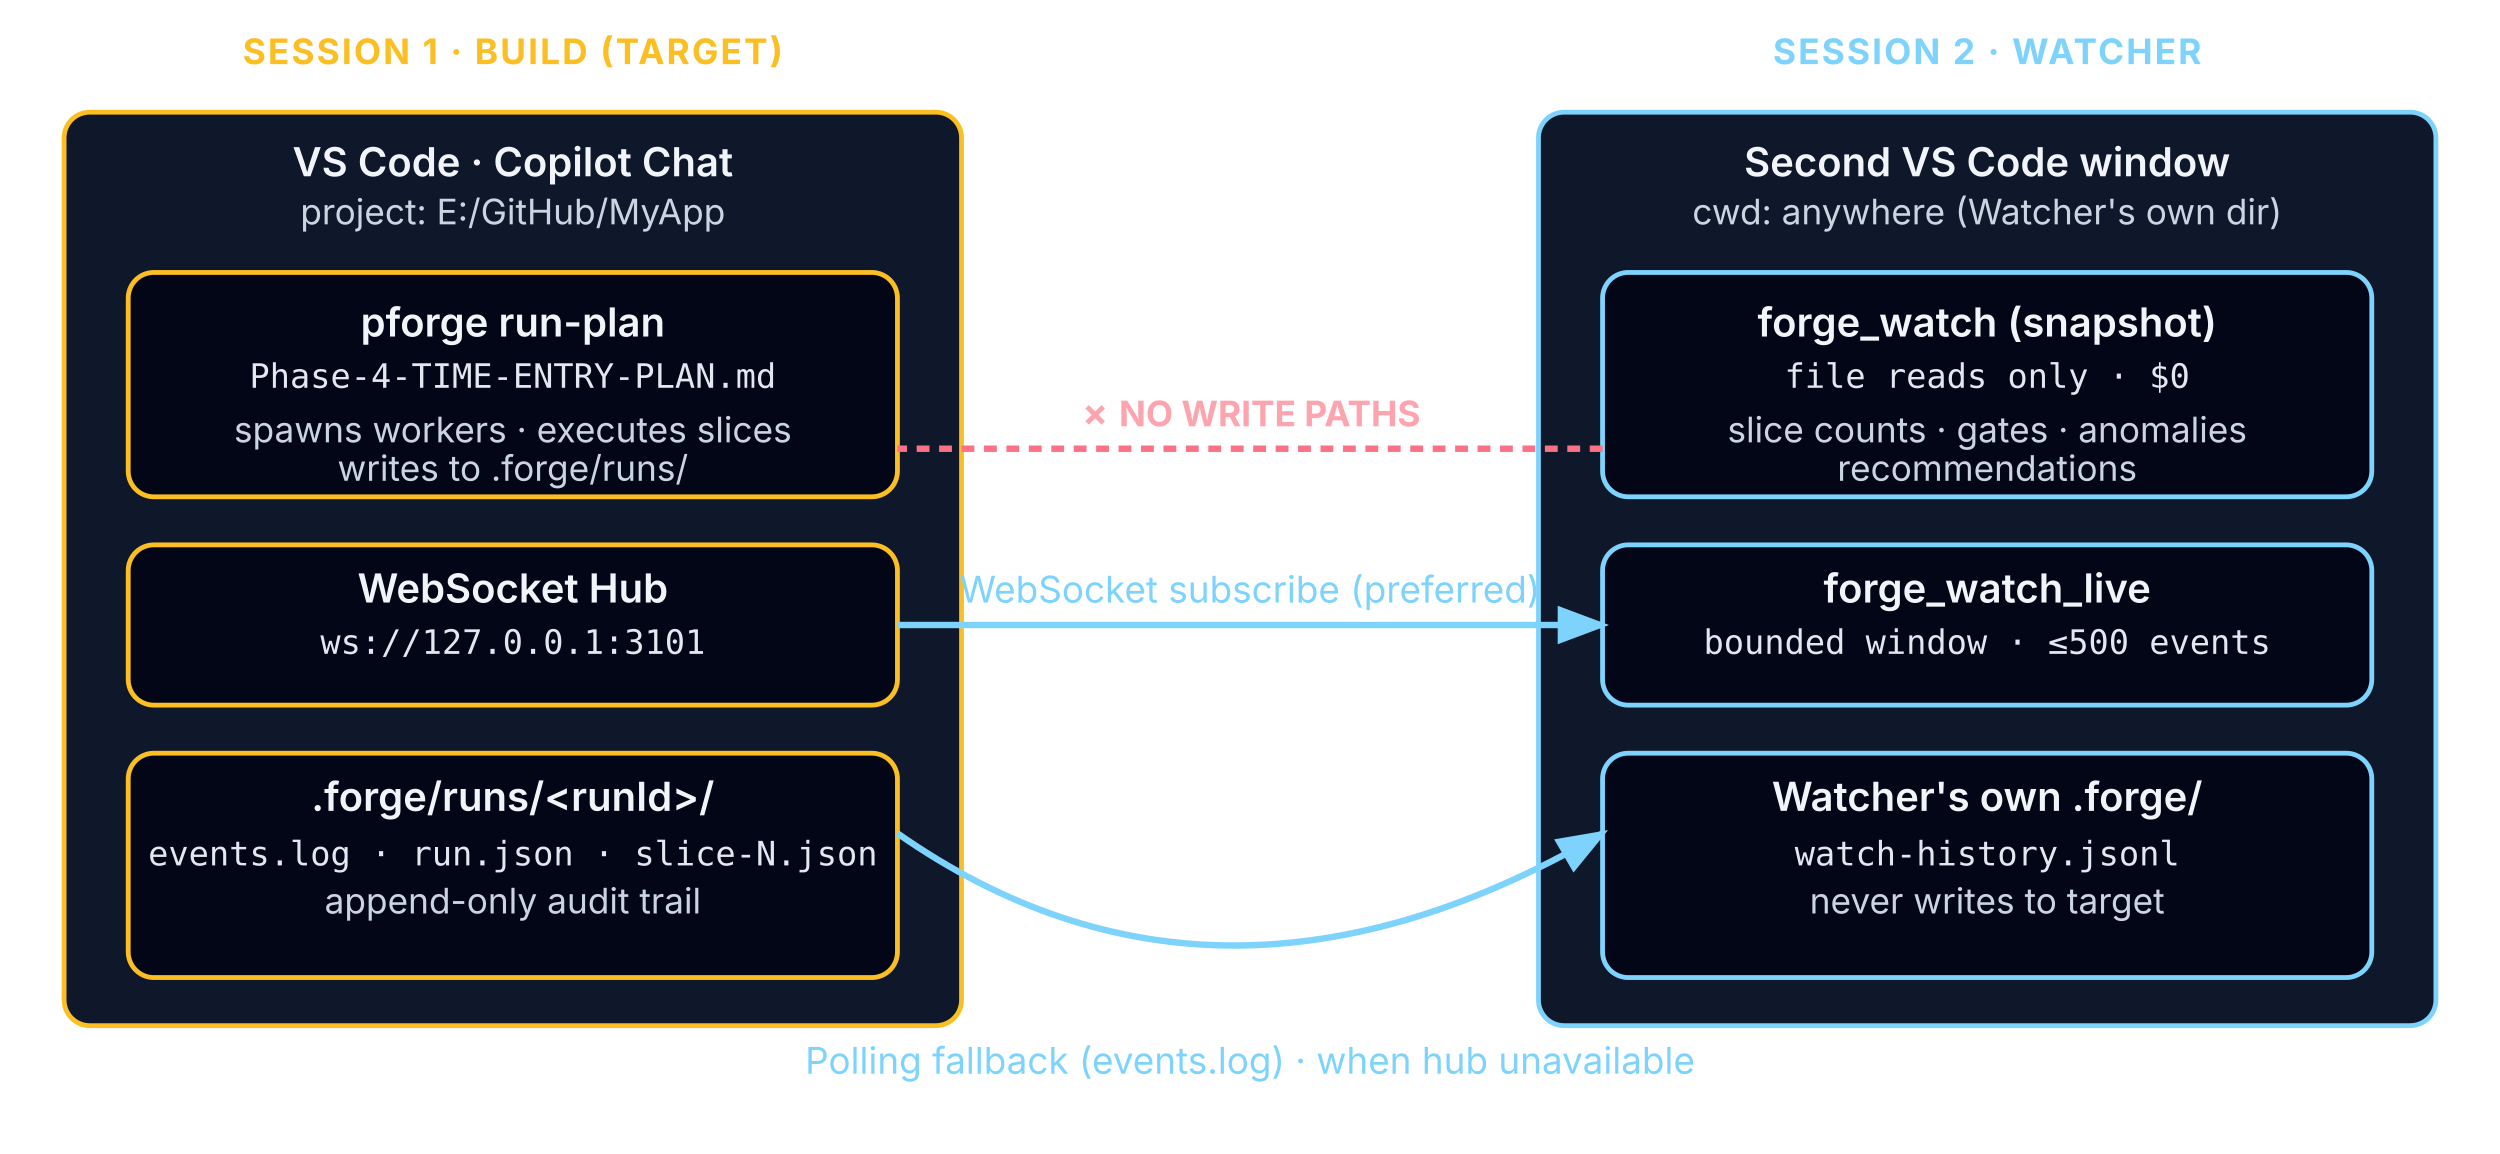
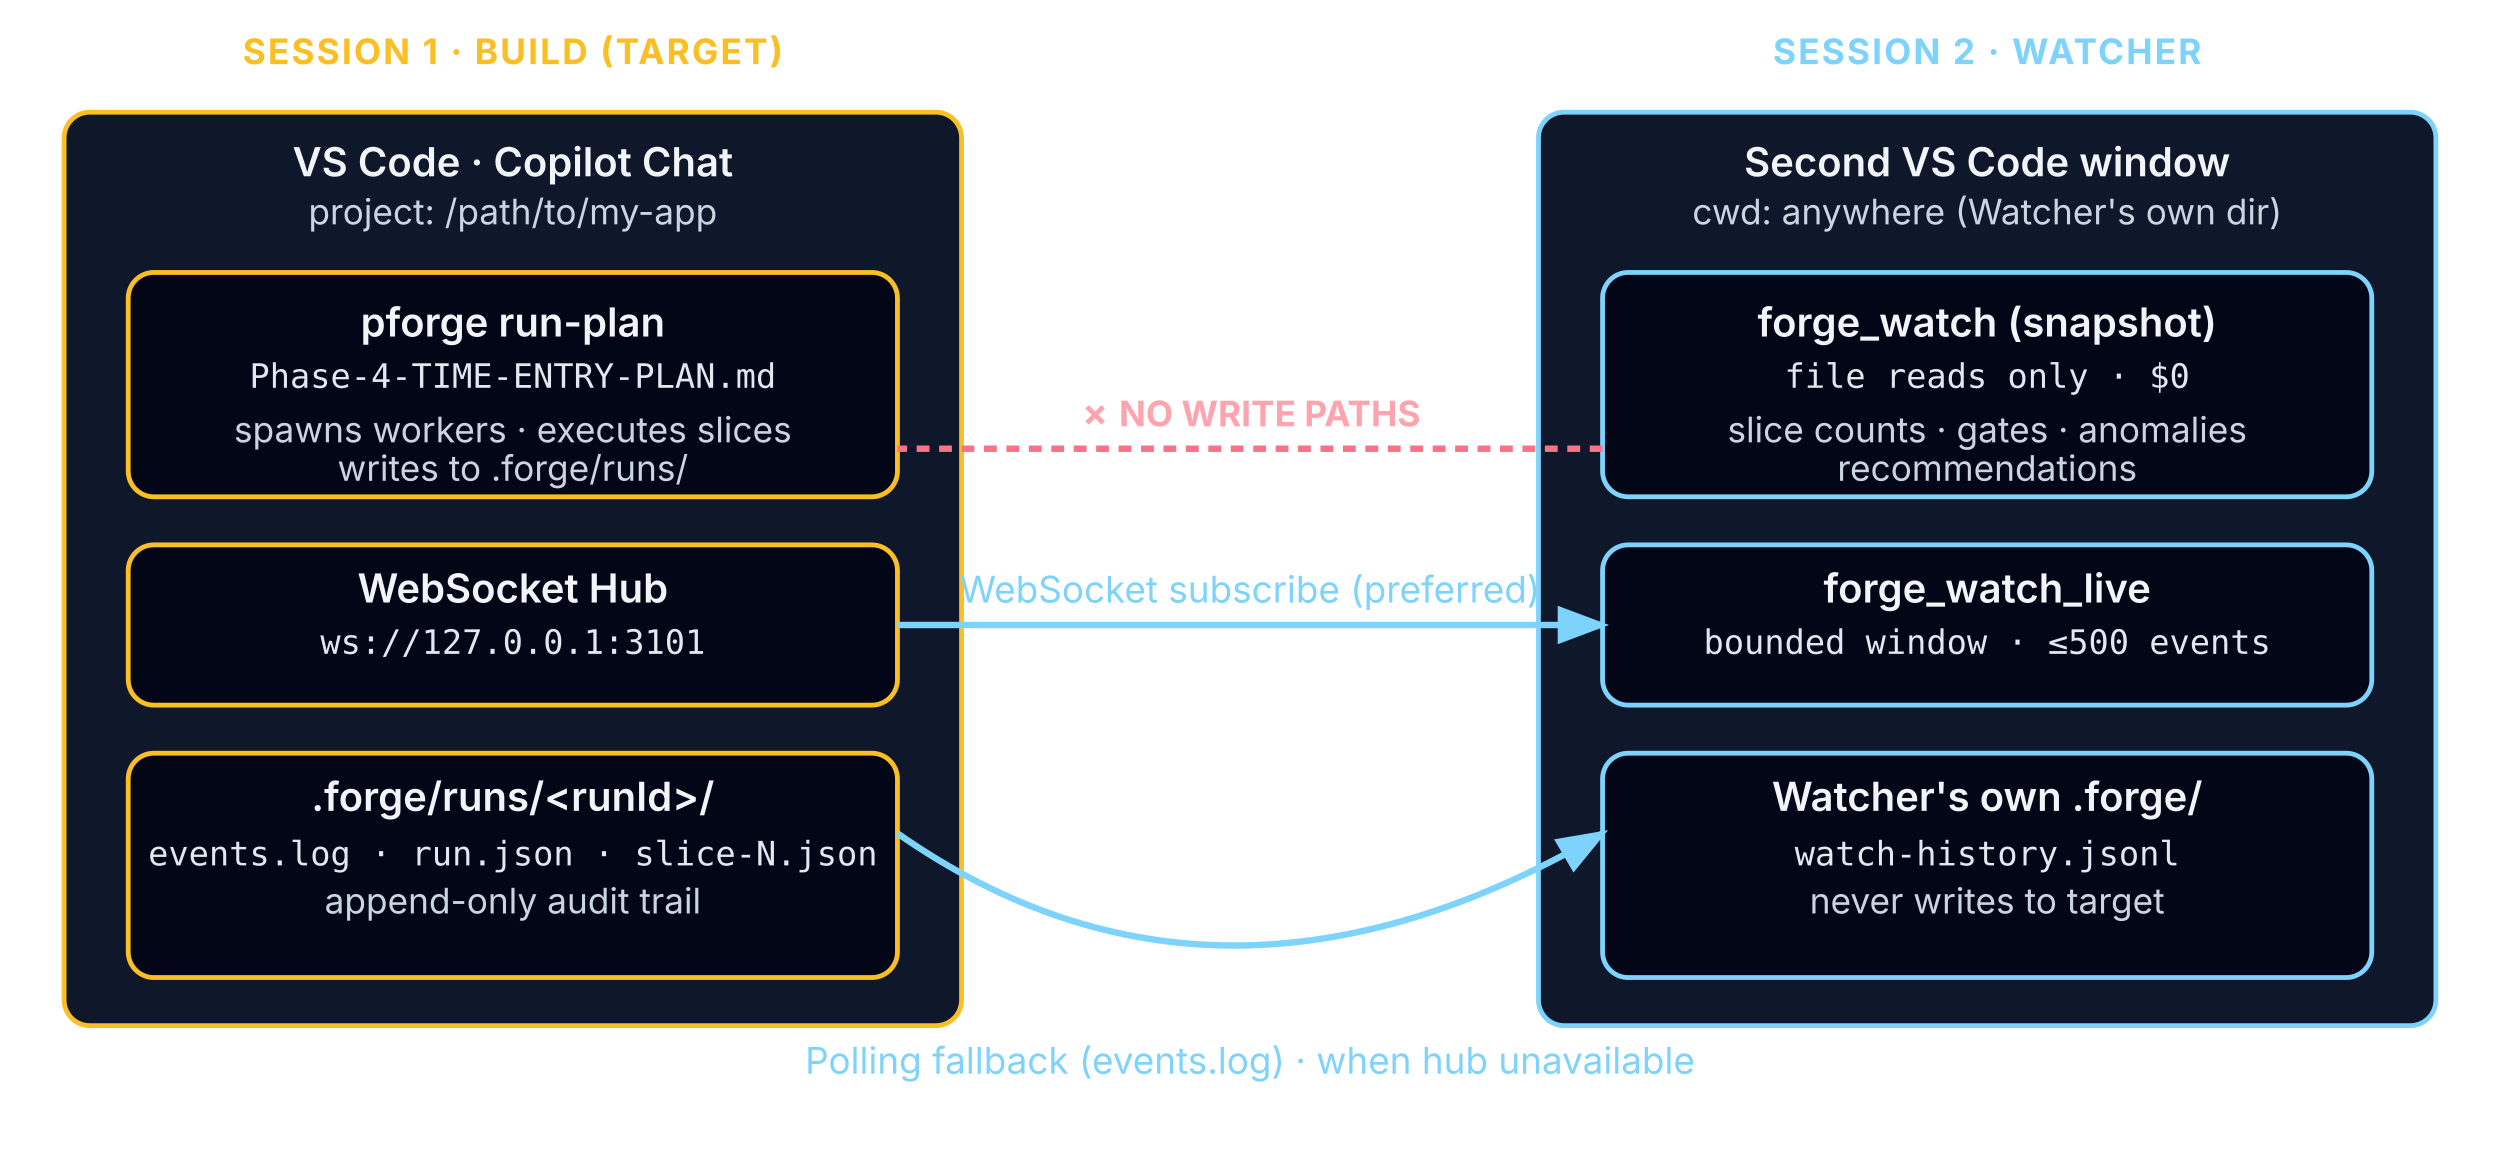
<svg xmlns="http://www.w3.org/2000/svg" viewBox="0 0 780 360" fill="none">
  <style>
    text { font-family: 'Inter', sans-serif; }
    .node { rx: 8; ry: 8; stroke-width: 1.5; }
    .arrow { stroke: #64748b; stroke-width: 1.5; fill: none; marker-end: url(#wsah); }
    .arrow-read { stroke: #7dd3fc; stroke-width: 2; fill: none; marker-end: url(#wsahr); }
    .arrow-block { stroke: #fb7185; stroke-width: 2; fill: none; stroke-dasharray: 4 3; }
    .label { font-size: 11.5px; fill: #cbd5e1; }
    .small { font-size: 11px; fill: #cbd5e1; }
    .title { font-size: 12.5px; fill: #f1f5f9; font-weight: 600; }
    .session { font-size: 11px; font-weight: 700; text-transform: uppercase; letter-spacing: 0.06em; }
    .role-build { fill: #fbbf24; }
    .role-watch { fill: #7dd3fc; }
    .secret { font-size: 11px; fill: #fda4af; font-weight: 700; }
    .surf { font-size: 10.5px; font-family: 'JetBrains Mono', monospace; fill: #e2e8f0; }
  </style>
  <defs>
    <marker id="wsah" markerWidth="8" markerHeight="6" refX="7" refY="3" orient="auto">
      <path d="M0,0 L8,3 L0,6" fill="#64748b" />
    </marker>
    <marker id="wsahr" markerWidth="8" markerHeight="6" refX="7" refY="3" orient="auto">
      <path d="M0,0 L8,3 L0,6" fill="#7dd3fc" />
    </marker>
  </defs>
  <text x="160" y="20" class="session role-build" text-anchor="middle">SESSION 1 · BUILD (TARGET)</text>
  <rect x="20" y="35" width="280" height="285" class="node" fill="#0f172a" stroke="#fbbf24" stroke-width="2" />
  <text x="160" y="55" class="title" text-anchor="middle">VS Code · Copilot Chat</text>
-   <text x="160" y="70" class="small" text-anchor="middle">project: E:/GitHub/MyApp</text>
+   <text x="160" y="70" class="small" text-anchor="middle">project: /path/to/my-app</text>
  <rect x="40" y="85" width="240" height="70" class="node" fill="#020617" stroke="#fbbf24" />
  <text x="160" y="105" class="title" text-anchor="middle">pforge run-plan</text>
  <text x="160" y="121" class="surf" text-anchor="middle">Phase-4-TIME-ENTRY-PLAN.md</text>
  <text x="160" y="138" class="small" text-anchor="middle">spawns workers · executes slices</text>
  <text x="160" y="150" class="small" text-anchor="middle">writes to .forge/runs/</text>
  <rect x="40" y="170" width="240" height="50" class="node" fill="#020617" stroke="#fbbf24" />
  <text x="160" y="188" class="title" text-anchor="middle">WebSocket Hub</text>
  <text x="160" y="204" class="surf" text-anchor="middle">ws://127.0.0.1:3101</text>
  <rect x="40" y="235" width="240" height="70" class="node" fill="#020617" stroke="#fbbf24" />
  <text x="160" y="253" class="title" text-anchor="middle">.forge/runs/&lt;runId&gt;/</text>
  <text x="160" y="270" class="surf" text-anchor="middle">events.log · run.json · slice-N.json</text>
  <text x="160" y="285" class="small" text-anchor="middle">append-only audit trail</text>
  <text x="620" y="20" class="session role-watch" text-anchor="middle">SESSION 2 · WATCHER</text>
  <rect x="480" y="35" width="280" height="285" class="node" fill="#0f172a" stroke="#7dd3fc" stroke-width="2" />
  <text x="620" y="55" class="title" text-anchor="middle">Second VS Code window</text>
  <text x="620" y="70" class="small" text-anchor="middle">cwd: anywhere (Watcher's own dir)</text>
  <rect x="500" y="85" width="240" height="70" class="node" fill="#020617" stroke="#7dd3fc" />
  <text x="620" y="105" class="title" text-anchor="middle">forge_watch (snapshot)</text>
  <text x="620" y="121" class="surf" text-anchor="middle">file reads only · $0</text>
  <text x="620" y="138" class="small" text-anchor="middle">slice counts · gates · anomalies</text>
  <text x="620" y="150" class="small" text-anchor="middle">recommendations</text>
  <rect x="500" y="170" width="240" height="50" class="node" fill="#020617" stroke="#7dd3fc" />
  <text x="620" y="188" class="title" text-anchor="middle">forge_watch_live</text>
  <text x="620" y="204" class="surf" text-anchor="middle">bounded window · ≤500 events</text>
  <rect x="500" y="235" width="240" height="70" class="node" fill="#020617" stroke="#7dd3fc" />
  <text x="620" y="253" class="title" text-anchor="middle">Watcher's own .forge/</text>
  <text x="620" y="270" class="surf" text-anchor="middle">watch-history.jsonl</text>
  <text x="620" y="285" class="small" text-anchor="middle">never writes to target</text>
  <path d="M280,195 L500,195" class="arrow-read" />
  <text x="390" y="188" class="label" style="fill:#7dd3fc;" text-anchor="middle">WebSocket subscribe (preferred)</text>
  <path d="M280,260 Q380,330 500,260" class="arrow-read" />
  <text x="390" y="335" class="label" style="fill:#7dd3fc;" text-anchor="middle">Polling fallback (events.log) · when hub unavailable</text>
  <path d="M500,140 L280,140" class="arrow-block" />
  <text x="390" y="133" class="secret" text-anchor="middle">✗ NO WRITE PATHS</text>
</svg>
